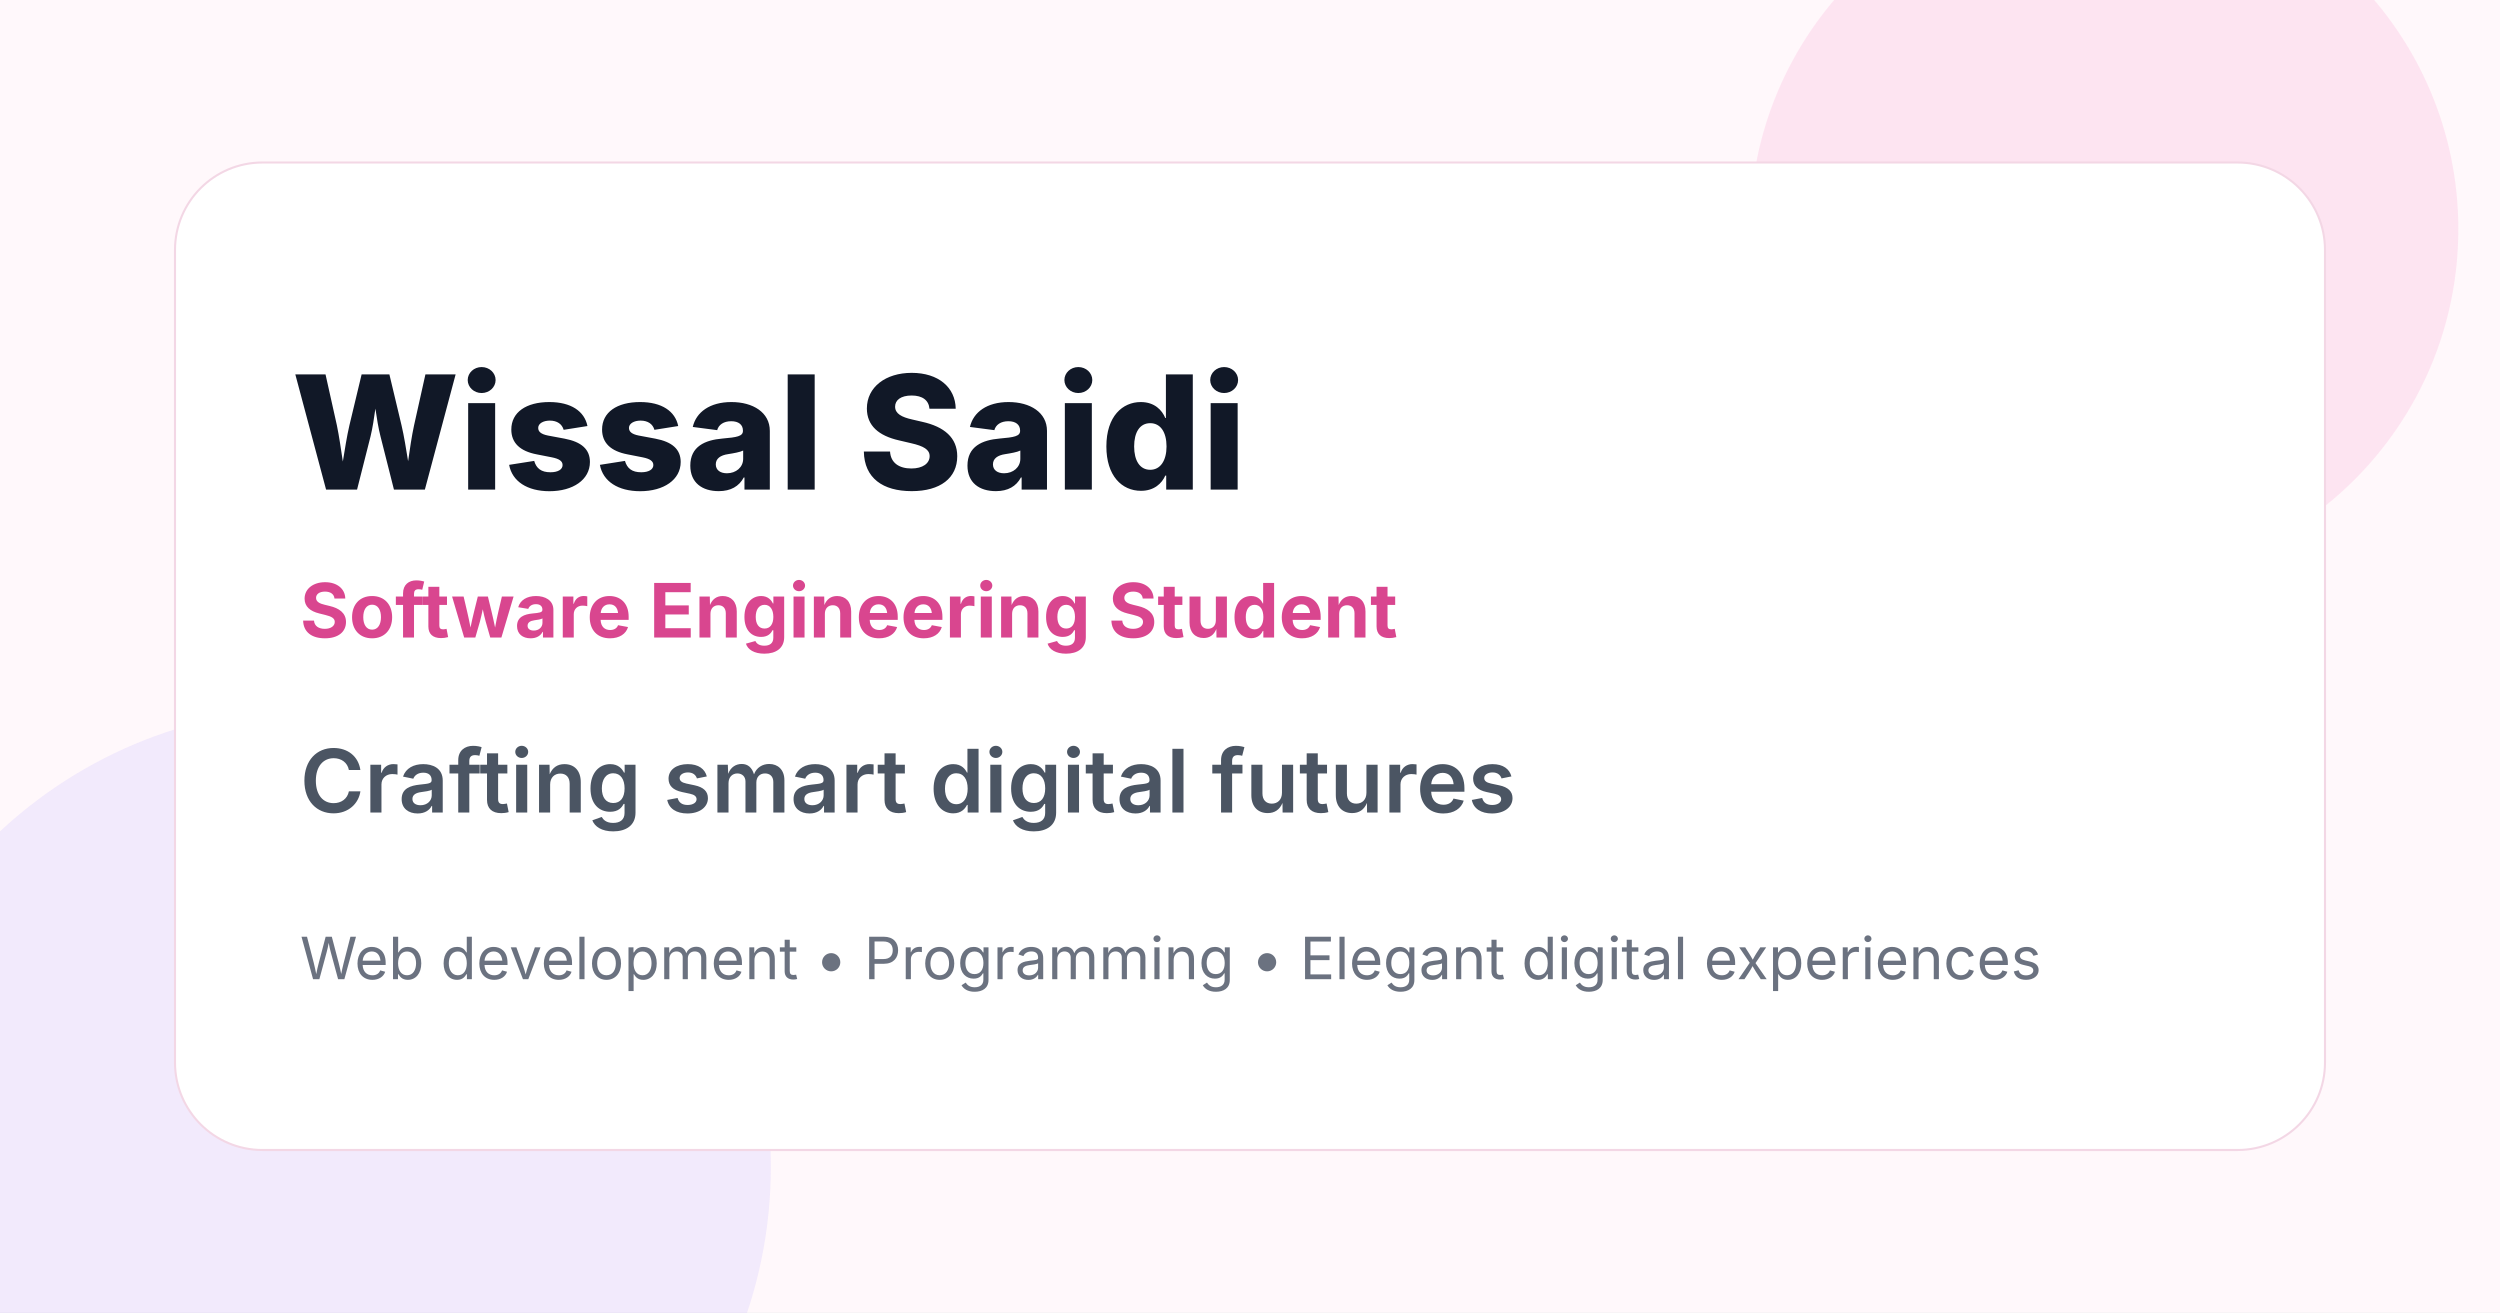
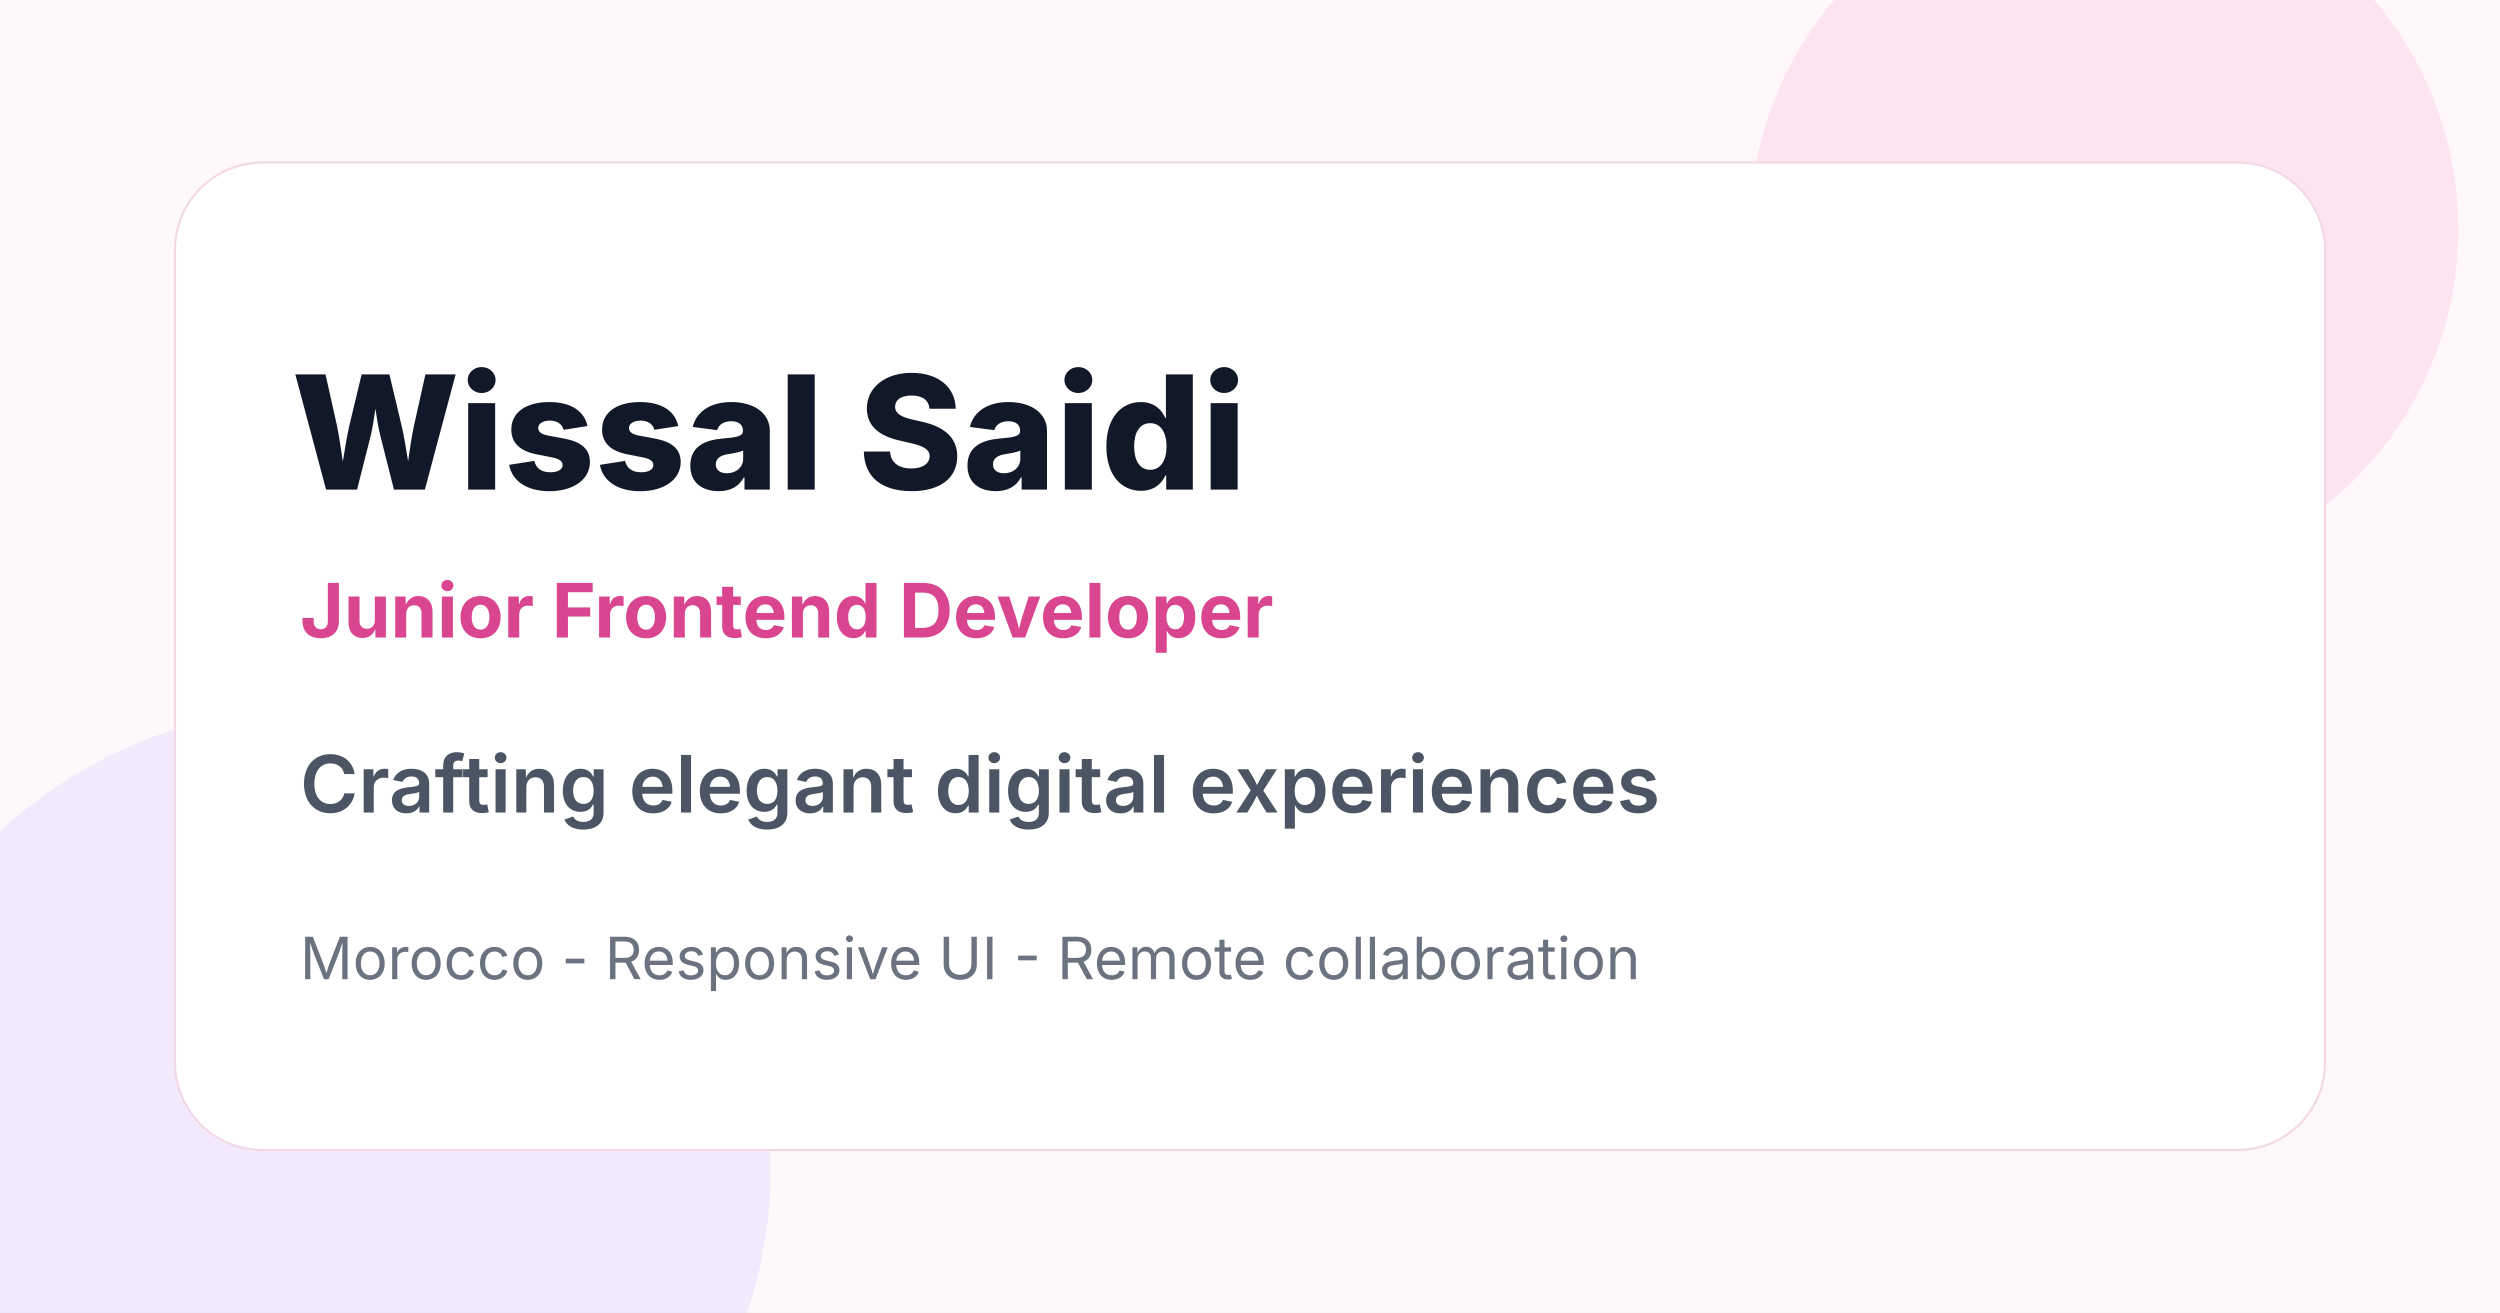
<svg xmlns="http://www.w3.org/2000/svg" width="1200" height="630" viewBox="0 0 1200 630">
  <rect width="1200" height="630" fill="#fff8fb" />
  <circle cx="1010" cy="110" r="170" fill="#f9a8d4" opacity=".25" />
  <circle cx="150" cy="560" r="220" fill="#c4b5fd" opacity=".22" />
  <rect x="84" y="78" width="1032" height="474" rx="42" fill="#ffffff" stroke="#f3d7e5" />
  <text x="140" y="235" fill="#111827" font-family="Inter, Arial, sans-serif" font-size="76" font-weight="800">Wissal Saidi</text>
-   <text x="144" y="306" fill="#d9468f" font-family="Inter, Arial, sans-serif" font-size="36" font-weight="700">Software Engineering Student</text>
-   <text x="144" y="390" fill="#4b5563" font-family="Inter, Arial, sans-serif" font-size="42" font-weight="600">Crafting smart digital futures</text>
-   <text x="144" y="470" fill="#6b7280" font-family="Inter, Arial, sans-serif" font-size="28">Web development • Programming • Elegant digital experiences</text>
+   <text x="144" y="306" fill="#d9468f" font-family="Inter, Arial, sans-serif" font-size="36" font-weight="700">Junior Frontend Developer</text>
+   <text x="144" y="390" fill="#4b5563" font-family="Inter, Arial, sans-serif" font-size="38" font-weight="600">Crafting elegant digital experiences</text>
+   <text x="144" y="470" fill="#6b7280" font-family="Inter, Arial, sans-serif" font-size="28">Morocco - Responsive UI - Remote collaboration</text>
</svg>
